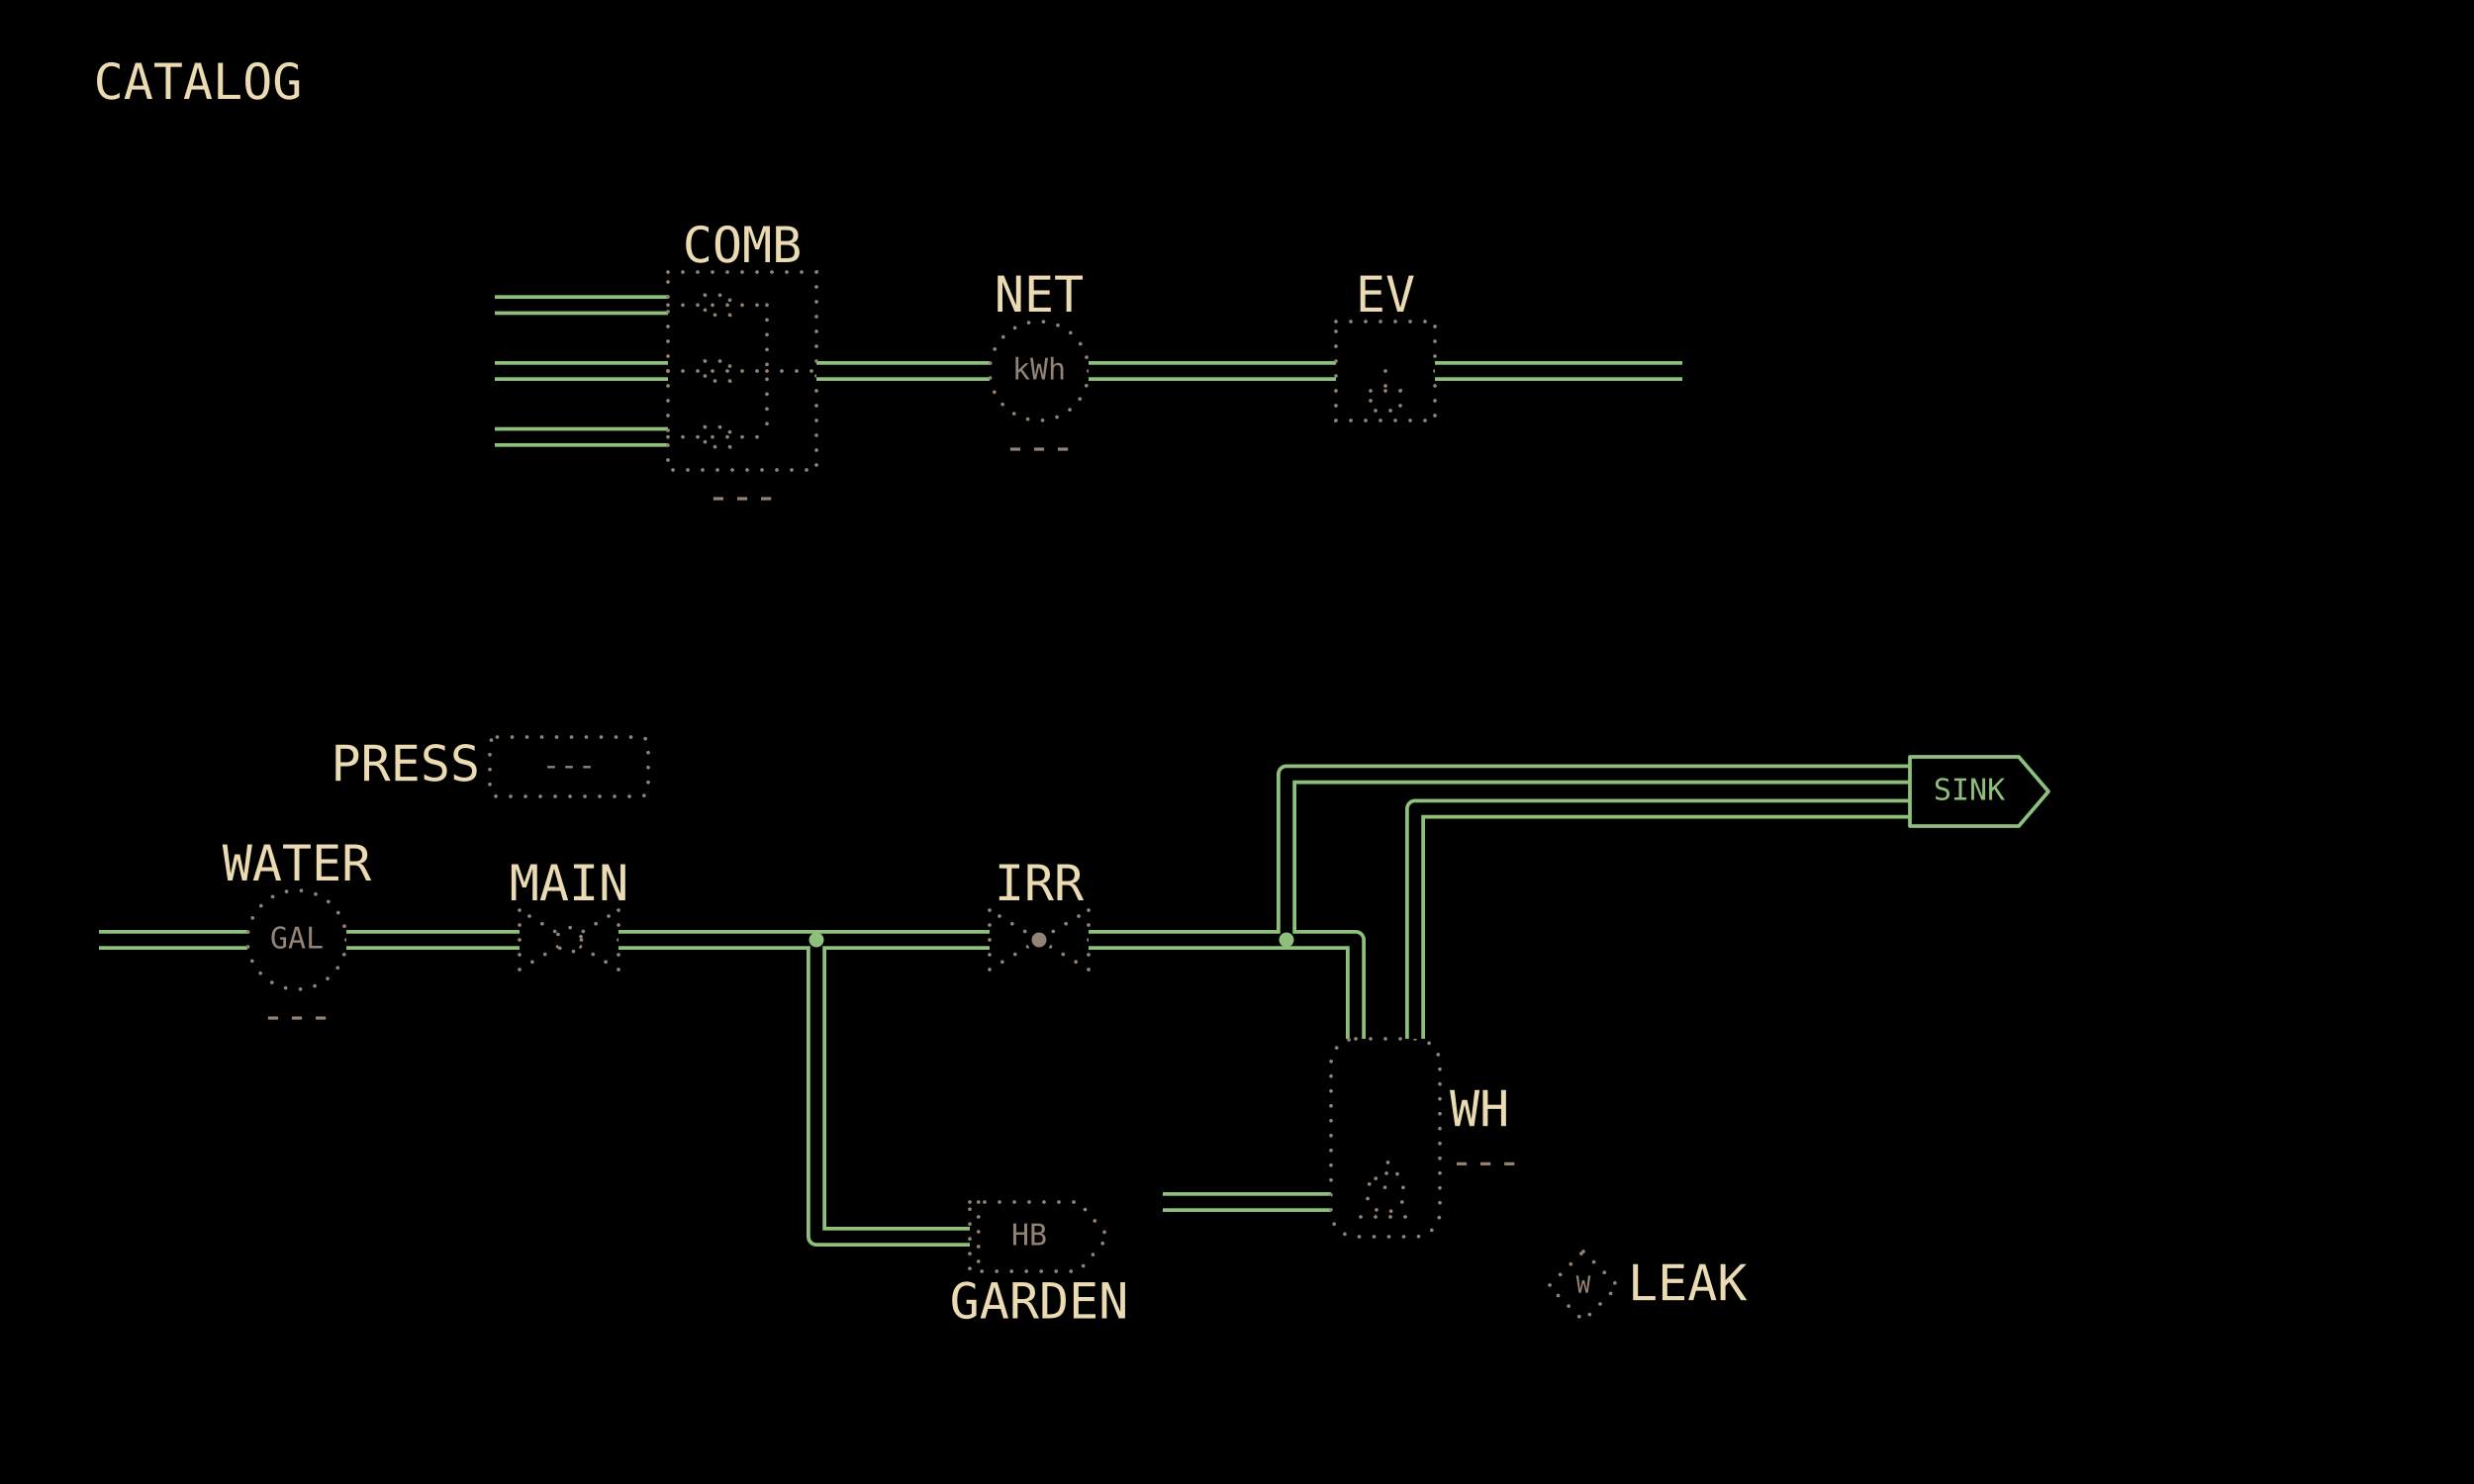
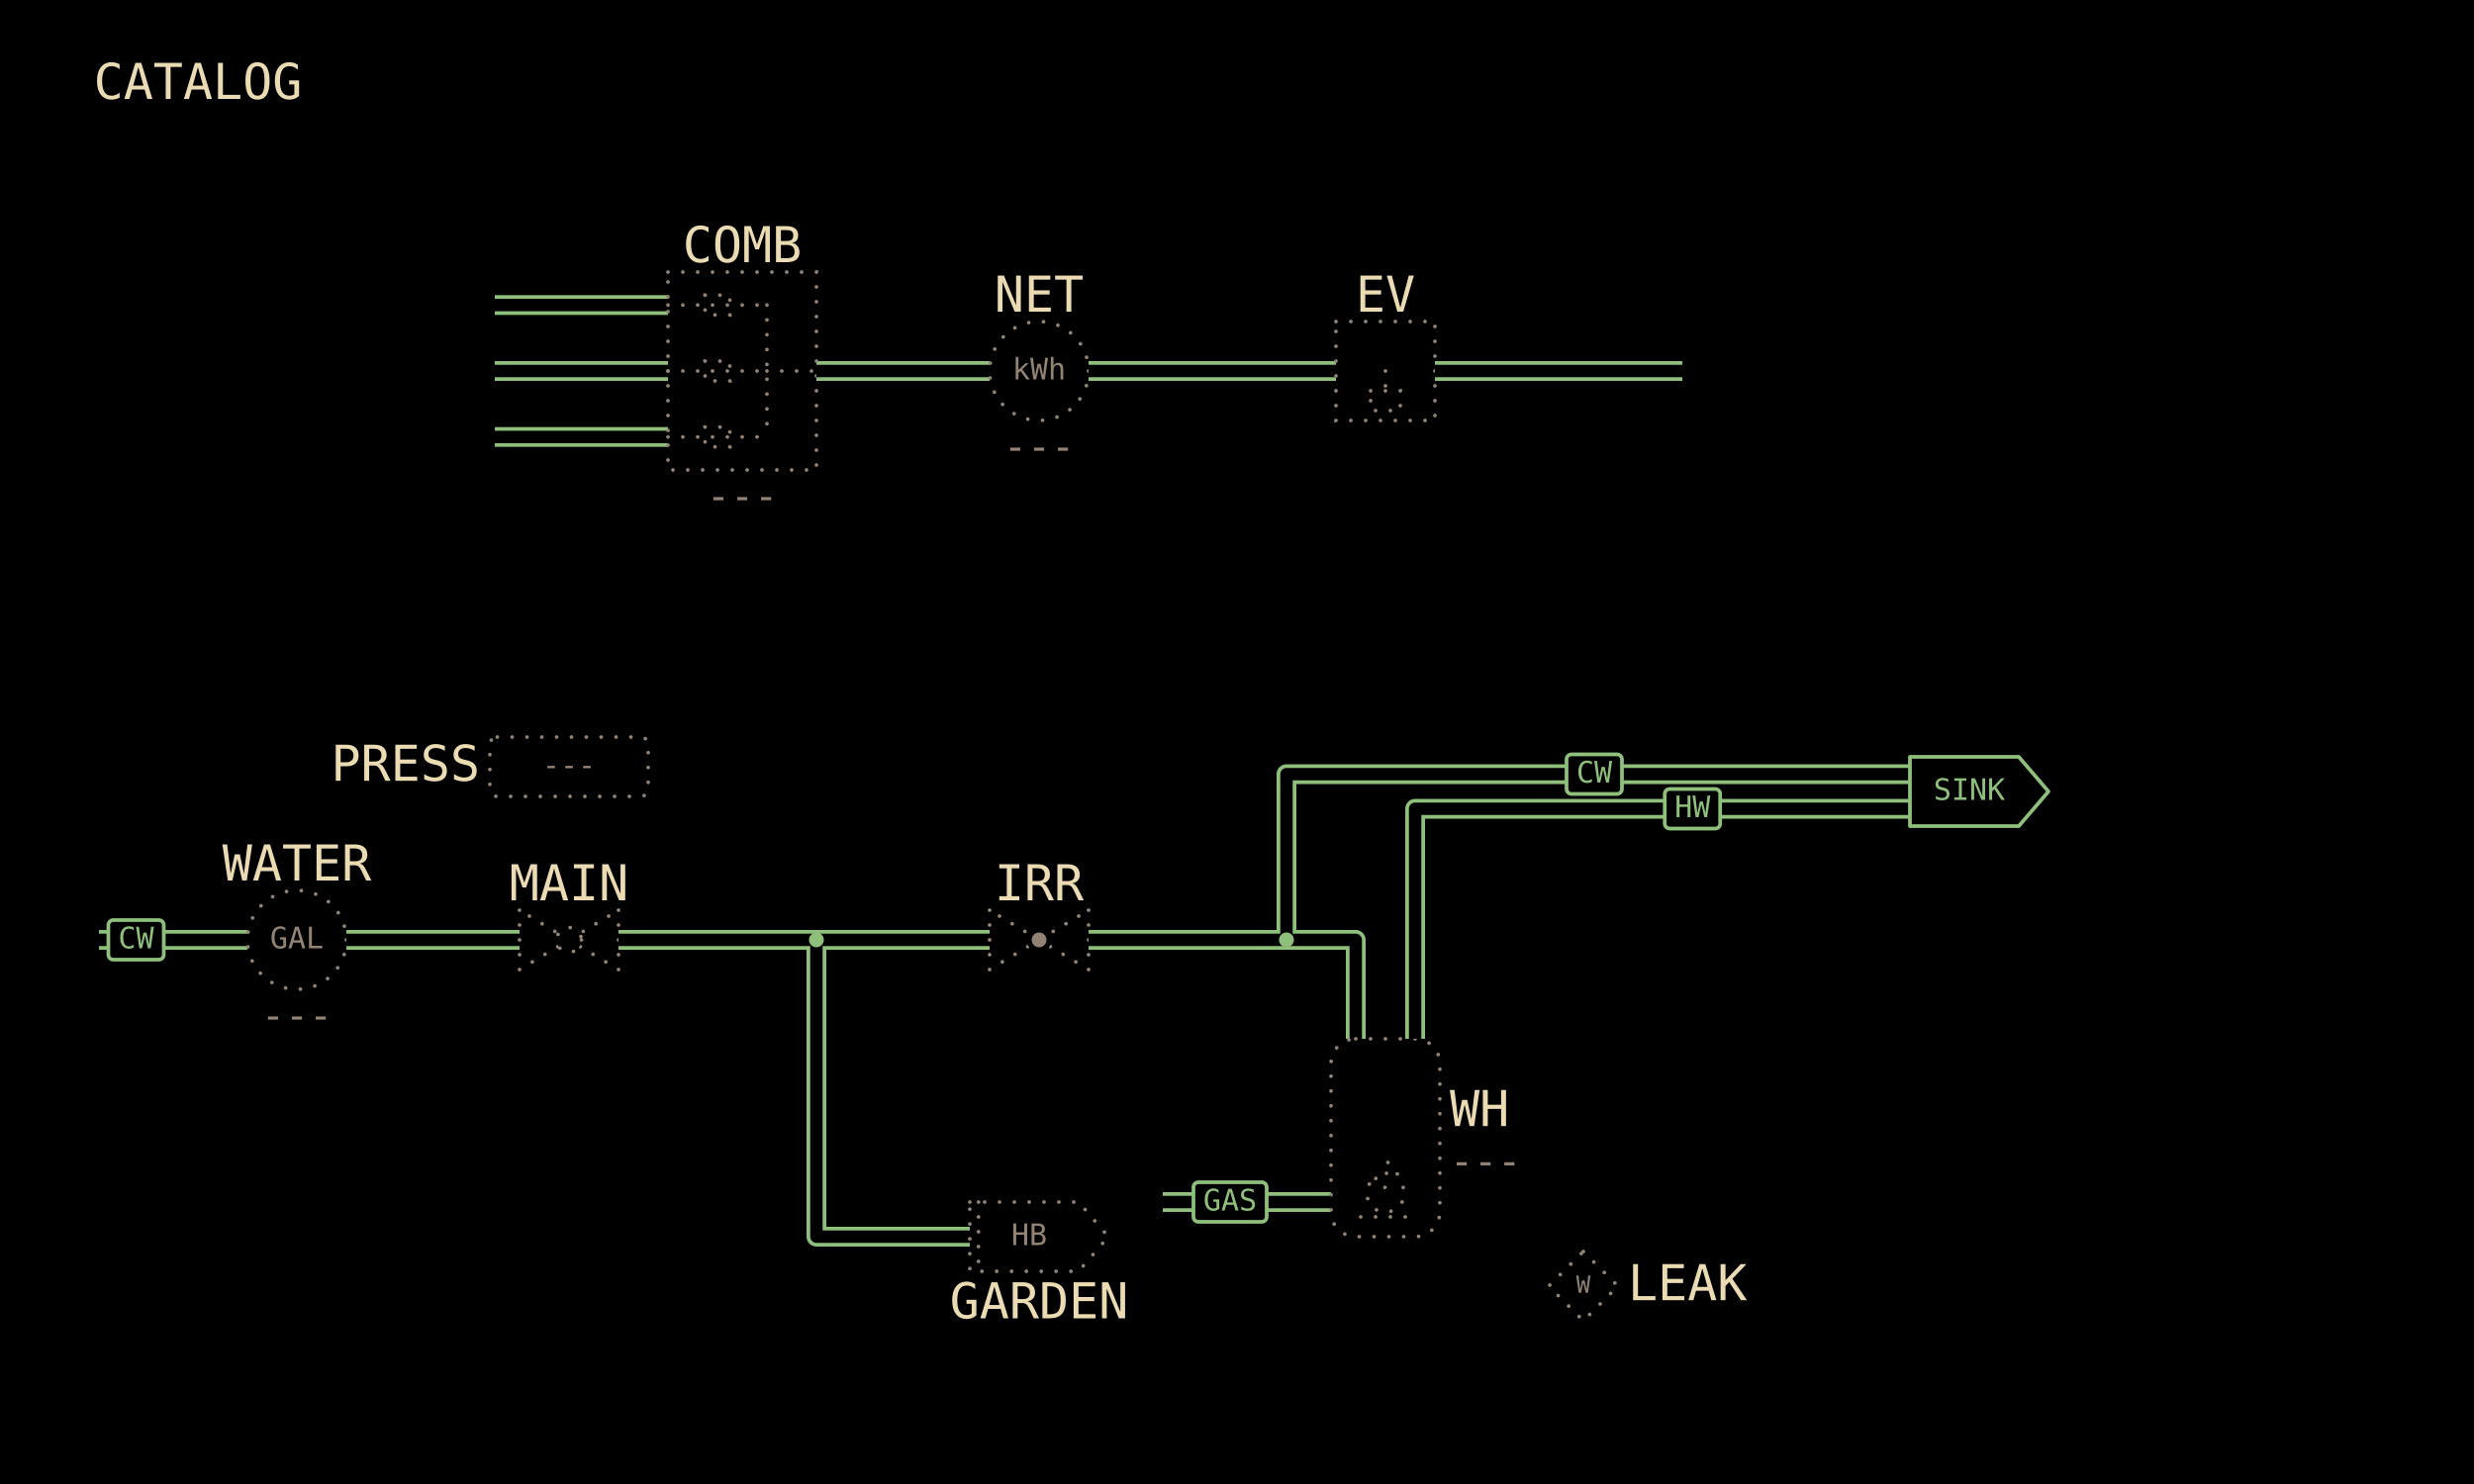
<svg xmlns="http://www.w3.org/2000/svg" viewBox="0 0 1000 600" width="1280" height="768" data-page="catalog" data-theme="mirror">
  <rect x="0" y="0" width="1000" height="600" fill="#000000" />
  <g id="casings">
    <g data-for="branch_a">
      <polyline points="200,123.33 200,123.33 270,123.33" fill="none" stroke="#8ec07c" stroke-width="8" stroke-linejoin="round" />
    </g>
    <g data-for="branch_b">
      <polyline points="200,150 270,150" fill="none" stroke="#8ec07c" stroke-width="8" stroke-linejoin="round" />
    </g>
    <g data-for="branch_c">
      <polyline points="200,176.67 200,176.67 270,176.67" fill="none" stroke="#8ec07c" stroke-width="8" stroke-linejoin="round" />
    </g>
    <g data-for="to_meter">
      <polyline points="330,150 400,150" fill="none" stroke="#8ec07c" stroke-width="8" stroke-linejoin="round" />
    </g>
    <g data-for="to_circuit">
      <polyline points="440,150 540,150" fill="none" stroke="#8ec07c" stroke-width="8" stroke-linejoin="round" />
    </g>
    <g data-for="to_load">
      <polyline points="580,150 680,150" fill="none" stroke="#8ec07c" stroke-width="8" stroke-linejoin="round" />
    </g>
    <g data-for="service">
      <polyline points="40,380 100,380" fill="none" stroke="#8ec07c" stroke-width="8" stroke-linejoin="round" />
    </g>
    <g data-for="to_main">
      <polyline points="140,380 210,380" fill="none" stroke="#8ec07c" stroke-width="8" stroke-linejoin="round" />
    </g>
    <g data-for="to_branch">
      <polyline points="250,380 330,380" fill="none" stroke="#8ec07c" stroke-width="8" stroke-linejoin="round" />
    </g>
    <g data-for="to_irrigation">
      <polyline points="330,380 400,380" fill="none" stroke="#8ec07c" stroke-width="8" stroke-linejoin="round" />
    </g>
    <g data-for="to_tee">
      <polyline points="440,380 520,380" fill="none" stroke="#8ec07c" stroke-width="8" stroke-linejoin="round" />
    </g>
    <g data-for="to_heater">
      <polyline points="520,380 548,380 548,420" fill="none" stroke="#8ec07c" stroke-width="8" stroke-linejoin="round" />
    </g>
    <g data-for="to_sink">
      <polyline points="520,380 520,313 772,313" fill="none" stroke="#8ec07c" stroke-width="8" stroke-linejoin="round" />
    </g>
    <g data-for="gas">
      <polyline points="470,486 538,486" fill="none" stroke="#8ec07c" stroke-width="8" stroke-linejoin="round" />
    </g>
    <g data-for="hot">
      <polyline points="572,420 572,327 772,327" fill="none" stroke="#8ec07c" stroke-width="8" stroke-linejoin="round" />
    </g>
    <g data-for="to_garden">
      <polyline points="330,380 330,500 392,500" fill="none" stroke="#8ec07c" stroke-width="8" stroke-linejoin="round" />
    </g>
  </g>
  <g id="title">
    <text x="80" y="40" text-anchor="middle" font-family="DejaVu Sans Mono, monospace" font-size="20" fill="#ebdbb2">CATALOG</text>
  </g>
  <g id="branch_a">
    <polyline points="200,123.33 200,123.33 270,123.33" fill="none" stroke="#000000" stroke-width="5" stroke-linejoin="round" />
  </g>
  <g id="branch_b">
    <polyline points="200,150 270,150" fill="none" stroke="#000000" stroke-width="5" stroke-linejoin="round" />
  </g>
  <g id="branch_c">
    <polyline points="200,176.67 200,176.67 270,176.67" fill="none" stroke="#000000" stroke-width="5" stroke-linejoin="round" />
  </g>
  <g id="combiner">
    <rect x="270" y="110" width="60" height="80" fill="none" stroke="#928374" stroke-width="1.5" stroke-dasharray="0 6" stroke-linecap="round" />
    <line x1="270" y1="123.33" x2="310" y2="123.33" stroke="#928374" stroke-width="1.5" stroke-dasharray="0 6" stroke-linecap="round" />
    <rect x="285" y="119.33" width="10" height="8" fill="none" stroke="#928374" stroke-width="1.5" stroke-dasharray="0 6" stroke-linecap="round" />
    <line x1="270" y1="150" x2="310" y2="150" stroke="#928374" stroke-width="1.5" stroke-dasharray="0 6" stroke-linecap="round" />
    <rect x="285" y="146" width="10" height="8" fill="none" stroke="#928374" stroke-width="1.5" stroke-dasharray="0 6" stroke-linecap="round" />
    <line x1="270" y1="176.67" x2="310" y2="176.67" stroke="#928374" stroke-width="1.5" stroke-dasharray="0 6" stroke-linecap="round" />
    <rect x="285" y="172.67" width="10" height="8" fill="none" stroke="#928374" stroke-width="1.5" stroke-dasharray="0 6" stroke-linecap="round" />
    <line x1="310" y1="123.33" x2="310" y2="176.67" stroke="#928374" stroke-width="1.5" stroke-dasharray="0 6" stroke-linecap="round" />
    <line x1="310" y1="150" x2="330" y2="150" stroke="#928374" stroke-width="1.5" stroke-dasharray="0 6" stroke-linecap="round" />
    <text x="300" y="106" text-anchor="middle" font-family="DejaVu Sans Mono, monospace" font-size="20" fill="#ebdbb2">COMB</text>
    <text x="300" y="206" text-anchor="middle" font-family="DejaVu Sans Mono, monospace" font-size="16" fill="#928374">---</text>
  </g>
  <g id="to_meter">
    <polyline points="330,150 400,150" fill="none" stroke="#000000" stroke-width="5" stroke-linejoin="round" />
  </g>
  <g id="net_meter">
    <circle cx="420" cy="150" r="20" fill="none" stroke="#928374" stroke-width="1.5" stroke-dasharray="0 6" stroke-linecap="round" />
    <text x="420" y="150" text-anchor="middle" dominant-baseline="middle" font-family="DejaVu Sans Mono, monospace" font-size="12" fill="#928374">kWh</text>
    <text x="420" y="126" text-anchor="middle" font-family="DejaVu Sans Mono, monospace" font-size="20" fill="#ebdbb2">NET</text>
    <text x="420" y="186" text-anchor="middle" font-family="DejaVu Sans Mono, monospace" font-size="16" fill="#928374">---</text>
  </g>
  <g id="to_circuit">
    <polyline points="440,150 540,150" fill="none" stroke="#000000" stroke-width="5" stroke-linejoin="round" />
  </g>
  <g id="ev_circuit">
    <g>
      <rect x="540" y="130" width="40" height="40" fill="none" stroke="#928374" stroke-width="1.5" stroke-dasharray="0 6" stroke-linecap="round" />
      <line x1="560" y1="150" x2="560" y2="158" stroke="#928374" stroke-width="1.5" stroke-dasharray="0 6" stroke-linecap="round" />
      <rect x="554" y="158" width="12" height="8" fill="none" stroke="#928374" stroke-width="1.5" stroke-dasharray="0 6" stroke-linecap="round" />
    </g>
    <text x="560" y="126" text-anchor="middle" font-family="DejaVu Sans Mono, monospace" font-size="20" fill="#ebdbb2">EV</text>
  </g>
  <g id="to_load">
    <polyline points="580,150 680,150" fill="none" stroke="#000000" stroke-width="5" stroke-linejoin="round" />
  </g>
  <g id="service">
    <polyline points="40,380 100,380" fill="none" stroke="#000000" stroke-width="5" stroke-linejoin="round" />
+     <rect x="43.8" y="372" width="22.4" height="16" rx="2" fill="#000000" stroke="#8ec07c" stroke-width="1.5" />
+     <text x="55" y="380" text-anchor="middle" dominant-baseline="middle" font-family="DejaVu Sans Mono, monospace" font-size="12" fill="#8ec07c">CW</text>
  </g>
  <g id="water_meter">
    <circle cx="120" cy="380" r="20" fill="none" stroke="#928374" stroke-width="1.5" stroke-dasharray="0 6" stroke-linecap="round" />
    <text x="120" y="380" text-anchor="middle" dominant-baseline="middle" font-family="DejaVu Sans Mono, monospace" font-size="12" fill="#928374">GAL</text>
    <text x="120" y="356" text-anchor="middle" font-family="DejaVu Sans Mono, monospace" font-size="20" fill="#ebdbb2">WATER</text>
    <text x="120" y="416" text-anchor="middle" font-family="DejaVu Sans Mono, monospace" font-size="16" fill="#928374">---</text>
  </g>
  <g id="to_main">
    <polyline points="140,380 210,380" fill="none" stroke="#000000" stroke-width="5" stroke-linejoin="round" />
  </g>
  <g id="main_valve">
    <g>
      <polygon points="210,368 210,392 230,380" fill="none" stroke-linejoin="round" stroke="#928374" stroke-width="1.5" stroke-dasharray="0 6" stroke-linecap="round" />
      <polygon points="250,368 250,392 230,380" fill="none" stroke-linejoin="round" stroke="#928374" stroke-width="1.5" stroke-dasharray="0 6" stroke-linecap="round" />
      <circle cx="230" cy="380" r="5" fill="#000000" stroke="#928374" stroke-width="1.5" stroke-dasharray="0 6" stroke-linecap="round" />
    </g>
    <text x="230" y="364" text-anchor="middle" font-family="DejaVu Sans Mono, monospace" font-size="20" fill="#ebdbb2">MAIN</text>
  </g>
  <g id="to_branch">
    <polyline points="250,380 330,380" fill="none" stroke="#000000" stroke-width="5" stroke-linejoin="round" />
  </g>
  <g id="to_irrigation">
    <polyline points="330,380 400,380" fill="none" stroke="#000000" stroke-width="5" stroke-linejoin="round" />
  </g>
  <g id="irrigation">
    <g>
      <polygon points="400,368 400,392 420,380" fill="none" stroke-linejoin="round" stroke="#928374" stroke-width="1.5" stroke-dasharray="0 6" stroke-linecap="round" />
      <polygon points="440,368 440,392 420,380" fill="none" stroke-linejoin="round" stroke="#928374" stroke-width="1.5" stroke-dasharray="0 6" stroke-linecap="round" />
      <circle cx="420" cy="380" r="4" fill="#928374" stroke="#000000" stroke-width="2" />
    </g>
    <text x="420" y="364" text-anchor="middle" font-family="DejaVu Sans Mono, monospace" font-size="20" fill="#ebdbb2">IRR</text>
  </g>
  <g id="to_tee">
    <polyline points="440,380 520,380" fill="none" stroke="#000000" stroke-width="5" stroke-linejoin="round" />
  </g>
  <g id="to_heater">
    <polyline points="520,380 548,380 548,420" fill="none" stroke="#000000" stroke-width="5" stroke-linejoin="round" />
  </g>
  <g id="to_sink">
    <polyline points="520,380 520,313 772,313" fill="none" stroke="#000000" stroke-width="5" stroke-linejoin="round" />
+     <rect x="633.2" y="305" width="22.4" height="16" rx="2" fill="#000000" stroke="#8ec07c" stroke-width="1.5" />
+     <text x="644.4" y="313" text-anchor="middle" dominant-baseline="middle" font-family="DejaVu Sans Mono, monospace" font-size="12" fill="#8ec07c">CW</text>
  </g>
  <g id="heater">
    <rect x="538" y="420" width="44" height="80" rx="10" fill="none" stroke="#928374" stroke-width="1.5" stroke-dasharray="0 6" stroke-linecap="round" />
    <path d="M561 470 C569 478 569 486 564 489 Q560 491 556 489 C551 486 552 479 556 475 C556 479 558 481 560 480 C562 477 559 473 561 470 Z" fill="none" stroke-linejoin="round" stroke="#928374" stroke-width="1.5" stroke-dasharray="0 6" stroke-linecap="round" />
    <line x1="550" y1="492" x2="570" y2="492" stroke="#928374" stroke-width="1.5" stroke-dasharray="0 6" stroke-linecap="round" />
    <text x="586" y="449.6" text-anchor="start" dominant-baseline="middle" font-family="DejaVu Sans Mono, monospace" font-size="20" fill="#ebdbb2">WH</text>
    <text x="586" y="470.4" text-anchor="start" dominant-baseline="middle" font-family="DejaVu Sans Mono, monospace" font-size="16" fill="#928374">---</text>
  </g>
  <g id="gas">
    <polyline points="470,486 538,486" fill="none" stroke="#000000" stroke-width="5" stroke-linejoin="round" />
+     <rect x="482.4" y="478" width="29.6" height="16" rx="2" fill="#000000" stroke="#8ec07c" stroke-width="1.5" />
+     <text x="497.2" y="486" text-anchor="middle" dominant-baseline="middle" font-family="DejaVu Sans Mono, monospace" font-size="12" fill="#8ec07c">GAS</text>
  </g>
  <g id="hot">
    <polyline points="572,420 572,327 772,327" fill="none" stroke="#000000" stroke-width="5" stroke-linejoin="round" />
+     <rect x="672.9" y="319" width="22.4" height="16" rx="2" fill="#000000" stroke="#8ec07c" stroke-width="1.5" />
+     <text x="684.1" y="327" text-anchor="middle" dominant-baseline="middle" font-family="DejaVu Sans Mono, monospace" font-size="12" fill="#8ec07c">HW</text>
  </g>
  <g id="to_garden">
    <polyline points="330,380 330,500 392,500" fill="none" stroke="#000000" stroke-width="5" stroke-linejoin="round" />
  </g>
  <g id="garden">
    <polygon points="392,486 436,486 448,500 436,514 392,514" fill="none" stroke-linejoin="round" stroke="#928374" stroke-width="1.5" stroke-dasharray="0 6" stroke-linecap="round" />
    <line x1="395.5" y1="486" x2="395.5" y2="514" stroke="#928374" stroke-width="1.5" stroke-dasharray="0 6" stroke-linecap="round" />
    <text x="416" y="500" text-anchor="middle" dominant-baseline="middle" font-family="DejaVu Sans Mono, monospace" font-size="12" fill="#928374">HB</text>
    <text x="420" y="533" text-anchor="middle" font-family="DejaVu Sans Mono, monospace" font-size="20" fill="#ebdbb2">GARDEN</text>
  </g>
  <g id="sink">
    <polygon points="772,306 816,306 828,320 816,334 772,334" fill="none" stroke-linejoin="round" stroke="#8ec07c" stroke-width="1.5" />
    <text x="796" y="320" text-anchor="middle" dominant-baseline="middle" font-family="DejaVu Sans Mono, monospace" font-size="12" fill="#8ec07c">SINK</text>
  </g>
  <g id="pressure">
    <rect x="198" y="298" width="64" height="24" rx="3" fill="none" stroke="#928374" stroke-width="1.5" stroke-dasharray="0 6" stroke-linecap="round" />
    <text x="230" y="310" text-anchor="middle" dominant-baseline="middle" font-family="DejaVu Sans Mono, monospace" font-size="12" fill="#928374">---</text>
    <text x="194" y="310" text-anchor="end" dominant-baseline="middle" font-family="DejaVu Sans Mono, monospace" font-size="20" fill="#ebdbb2">PRESS</text>
  </g>
  <g id="leak_basement">
    <polygon points="640,506 654,520 640,534 626,520" fill="none" stroke-linejoin="round" stroke="#928374" stroke-width="1.5" stroke-dasharray="0 6" stroke-linecap="round" />
    <text x="640" y="520" text-anchor="middle" dominant-baseline="middle" font-family="DejaVu Sans Mono, monospace" font-size="9.6" fill="#928374">W</text>
    <text x="658" y="520" text-anchor="start" dominant-baseline="middle" font-family="DejaVu Sans Mono, monospace" font-size="20" fill="#ebdbb2">LEAK</text>
  </g>
  <g id="branch">
    <circle cx="330" cy="380" r="3" fill="#8ec07c" />
  </g>
  <g id="tee">
    <circle cx="520" cy="380" r="3" fill="#8ec07c" />
  </g>
</svg>
